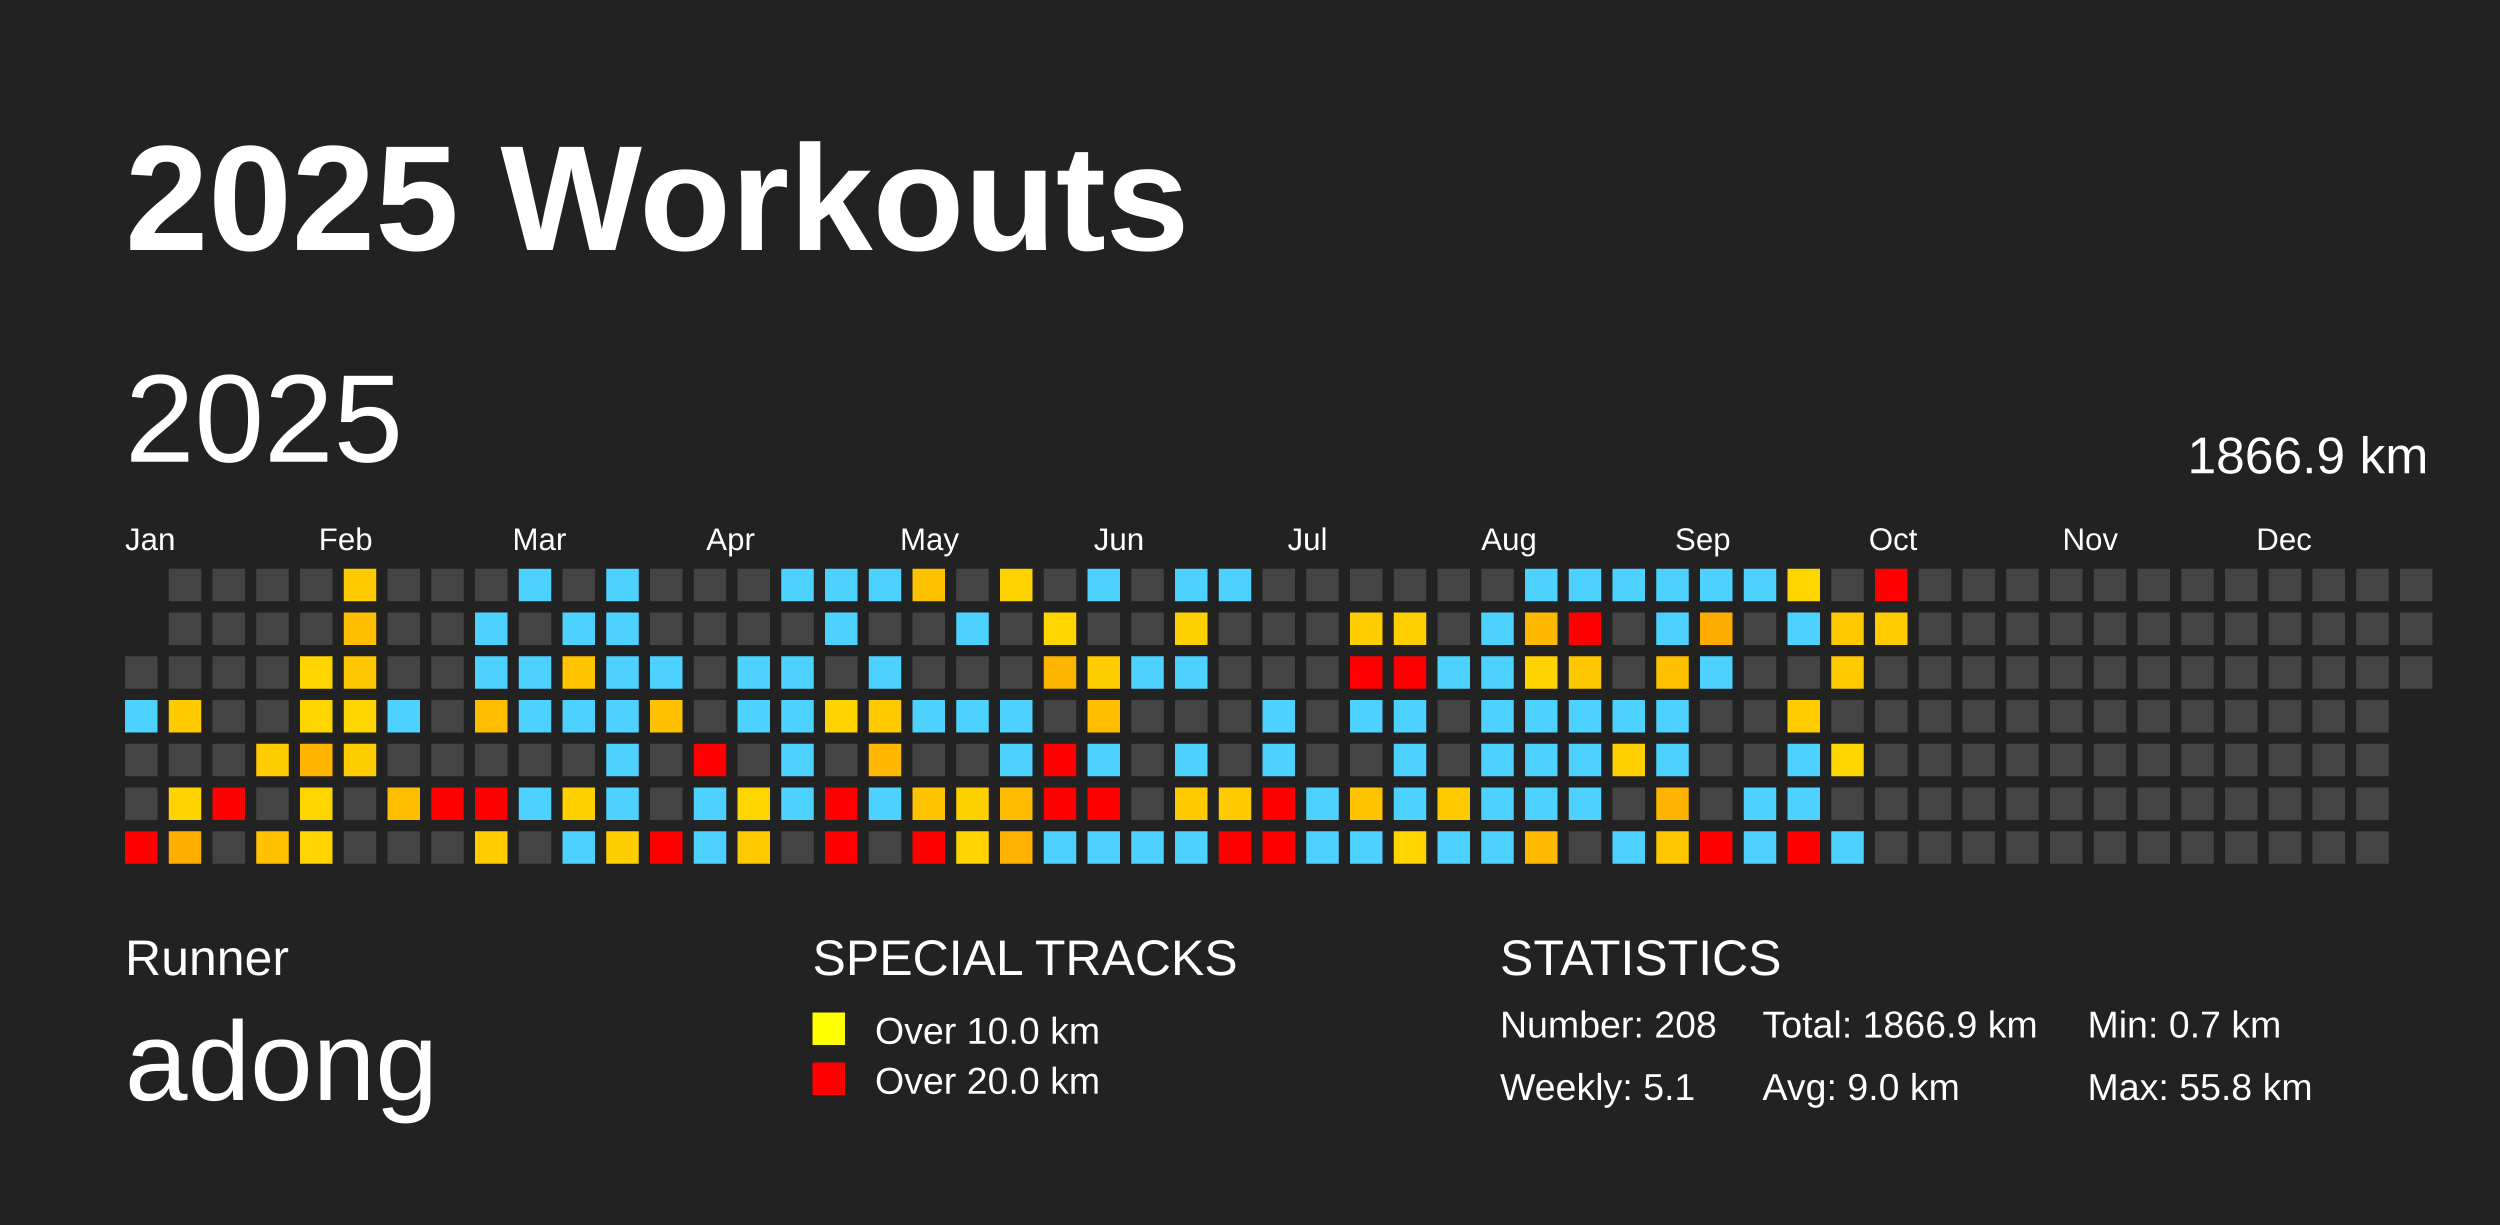
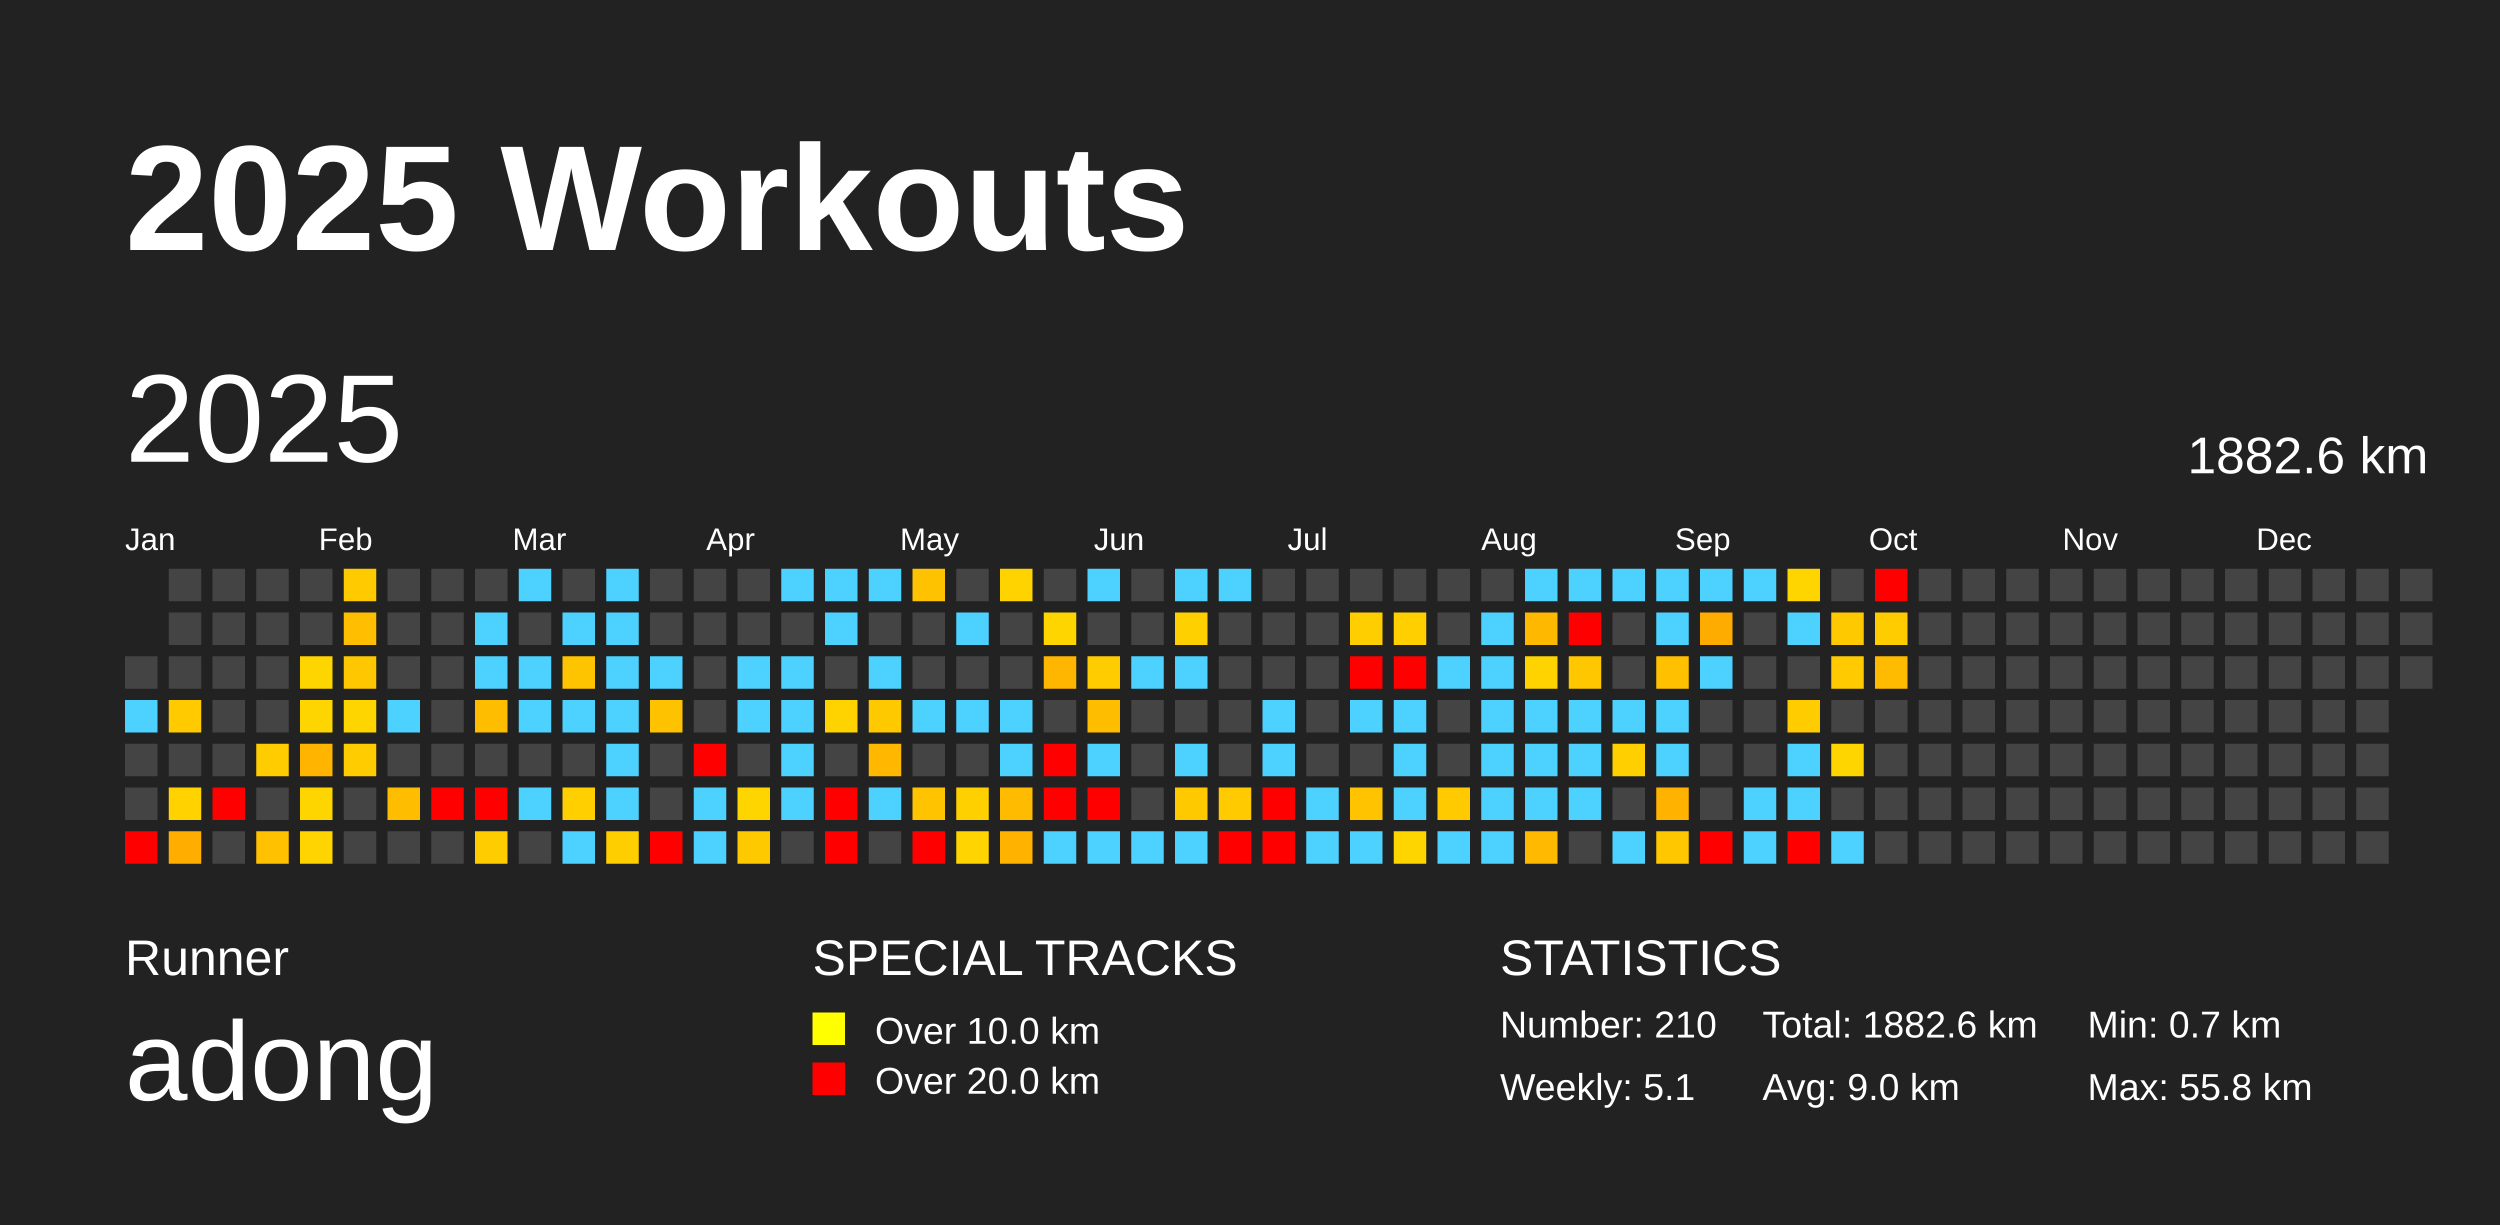
<svg xmlns="http://www.w3.org/2000/svg" baseProfile="full" height="98mm" version="1.1" viewBox="0,0,200,98" width="200mm">
  <defs />
  <rect fill="#222222" height="98" width="200" x="0" y="0" />
  <text fill="#FFFFFF" style="font-size:12px; font-family:Arial; font-weight:bold;" x="10" y="20">2025 Workouts</text>
  <text fill="#FFFFFF" style="font-size:4px; font-family:Arial" x="10" y="78">Runner</text>
  <text fill="#FFFFFF" style="font-size:9px; font-family:Arial" x="10" y="88">adong</text>
  <text fill="#FFFFFF" style="font-size:4px; font-family:Arial" x="65" y="78">SPECIAL TRACKS</text>
  <rect fill="yellow" height="2.6" width="2.6" x="65" y="81" />
  <text fill="#FFFFFF" style="font-size:3px; font-family:Arial" x="70" y="83.5">Over 10.0 km</text>
  <rect fill="red" height="2.6" width="2.6" x="65" y="85" />
  <text fill="#FFFFFF" style="font-size:3px; font-family:Arial" x="70" y="87.5">Over 20.0 km</text>
  <text fill="#FFFFFF" style="font-size:4px; font-family:Arial" x="120" y="78">STATISTICS</text>
-   <text fill="#FFFFFF" style="font-size:3px; font-family:Arial" x="120" y="83">Number: 208</text>
+   <text fill="#FFFFFF" style="font-size:3px; font-family:Arial" x="120" y="83">Number: 210</text>
  <text fill="#FFFFFF" style="font-size:3px; font-family:Arial" x="120" y="88">Weekly: 5.1</text>
-   <text fill="#FFFFFF" style="font-size:3px; font-family:Arial" x="141" y="83">Total: 1866.9 km</text>
+   <text fill="#FFFFFF" style="font-size:3px; font-family:Arial" x="141" y="83">Total: 1882.6 km</text>
  <text fill="#FFFFFF" style="font-size:3px; font-family:Arial" x="141" y="88">Avg: 9.0 km</text>
  <text fill="#FFFFFF" style="font-size:3px; font-family:Arial" x="167" y="83">Min: 0.7 km</text>
  <text fill="#FFFFFF" style="font-size:3px; font-family:Arial" x="167" y="88">Max: 55.8 km</text>
  <text dominant-baseline="hanging" fill="#FFFFFF" style="font-size:10.0px; font-family:Arial;" x="10" y="30">2025</text>
-   <text dominant-baseline="hanging" fill="#FFFFFF" style="font-size:4.125px; font-family:Arial;" x="175" y="35">1866.9 km</text>
+   <text dominant-baseline="hanging" fill="#FFFFFF" style="font-size:4.125px; font-family:Arial;" x="175" y="35">1882.6 km</text>
  <text fill="#FFFFFF" style="font-size:2.5px; font-family:Arial" x="10.0" y="44">Jan</text>
  <text fill="#FFFFFF" style="font-size:2.5px; font-family:Arial" x="25.5" y="44">Feb</text>
  <text fill="#FFFFFF" style="font-size:2.5px; font-family:Arial" x="41.0" y="44">Mar</text>
  <text fill="#FFFFFF" style="font-size:2.5px; font-family:Arial" x="56.5" y="44">Apr</text>
  <text fill="#FFFFFF" style="font-size:2.5px; font-family:Arial" x="72.0" y="44">May</text>
  <text fill="#FFFFFF" style="font-size:2.5px; font-family:Arial" x="87.5" y="44">Jun</text>
  <text fill="#FFFFFF" style="font-size:2.5px; font-family:Arial" x="103.0" y="44">Jul</text>
  <text fill="#FFFFFF" style="font-size:2.5px; font-family:Arial" x="118.5" y="44">Aug</text>
  <text fill="#FFFFFF" style="font-size:2.5px; font-family:Arial" x="134.0" y="44">Sep</text>
  <text fill="#FFFFFF" style="font-size:2.5px; font-family:Arial" x="149.5" y="44">Oct</text>
  <text fill="#FFFFFF" style="font-size:2.5px; font-family:Arial" x="165.0" y="44">Nov</text>
  <text fill="#FFFFFF" style="font-size:2.5px; font-family:Arial" x="180.5" y="44">Dec</text>
  <rect fill="#444444" height="2.6" width="2.6" x="10.0" y="52.5" />
  <rect fill="#4dd2ff" height="2.6" width="2.6" x="10.0" y="56.0" />
  <rect fill="#444444" height="2.6" width="2.6" x="10.0" y="59.5" />
  <rect fill="#444444" height="2.6" width="2.6" x="10.0" y="63.0" />
  <rect fill="red" height="2.6" width="2.6" x="10.0" y="66.5" />
  <rect fill="#444444" height="2.6" width="2.6" x="13.5" y="45.5" />
  <rect fill="#444444" height="2.6" width="2.6" x="13.5" y="49.0" />
  <rect fill="#444444" height="2.6" width="2.6" x="13.5" y="52.5" />
  <rect fill="#ffcb00" height="2.6" width="2.6" x="13.5" y="56.0" />
  <rect fill="#444444" height="2.6" width="2.6" x="13.5" y="59.5" />
  <rect fill="#ffd200" height="2.6" width="2.6" x="13.5" y="63.0" />
  <rect fill="#ffae00" height="2.6" width="2.6" x="13.5" y="66.5" />
  <rect fill="#444444" height="2.6" width="2.6" x="17.0" y="45.5" />
  <rect fill="#444444" height="2.6" width="2.6" x="17.0" y="49.0" />
  <rect fill="#444444" height="2.6" width="2.6" x="17.0" y="52.5" />
  <rect fill="#444444" height="2.6" width="2.6" x="17.0" y="56.0" />
  <rect fill="#444444" height="2.6" width="2.6" x="17.0" y="59.5" />
  <rect fill="red" height="2.6" width="2.6" x="17.0" y="63.0" />
  <rect fill="#444444" height="2.6" width="2.6" x="17.0" y="66.5" />
  <rect fill="#444444" height="2.6" width="2.6" x="20.5" y="45.5" />
  <rect fill="#444444" height="2.6" width="2.6" x="20.5" y="49.0" />
  <rect fill="#444444" height="2.6" width="2.6" x="20.5" y="52.5" />
  <rect fill="#444444" height="2.6" width="2.6" x="20.5" y="56.0" />
  <rect fill="#ffcc00" height="2.6" width="2.6" x="20.5" y="59.5" />
  <rect fill="#444444" height="2.6" width="2.6" x="20.5" y="63.0" />
  <rect fill="#ffc100" height="2.6" width="2.6" x="20.5" y="66.5" />
  <rect fill="#444444" height="2.6" width="2.6" x="24.0" y="45.5" />
  <rect fill="#444444" height="2.6" width="2.6" x="24.0" y="49.0" />
  <rect fill="#ffd500" height="2.6" width="2.6" x="24.0" y="52.5" />
  <rect fill="#ffd500" height="2.6" width="2.6" x="24.0" y="56.0" />
  <rect fill="#ffb400" height="2.6" width="2.6" x="24.0" y="59.5" />
  <rect fill="#ffd500" height="2.6" width="2.6" x="24.0" y="63.0" />
  <rect fill="#ffd400" height="2.6" width="2.6" x="24.0" y="66.5" />
  <rect fill="#ffcb00" height="2.6" width="2.6" x="27.5" y="45.5" />
  <rect fill="#ffbe00" height="2.6" width="2.6" x="27.5" y="49.0" />
  <rect fill="#ffc700" height="2.6" width="2.6" x="27.5" y="52.5" />
  <rect fill="#ffd500" height="2.6" width="2.6" x="27.5" y="56.0" />
  <rect fill="#ffcc00" height="2.6" width="2.6" x="27.5" y="59.5" />
  <rect fill="#444444" height="2.6" width="2.6" x="27.5" y="63.0" />
  <rect fill="#444444" height="2.6" width="2.6" x="27.5" y="66.5" />
  <rect fill="#444444" height="2.6" width="2.6" x="31.0" y="45.5" />
  <rect fill="#444444" height="2.6" width="2.6" x="31.0" y="49.0" />
  <rect fill="#444444" height="2.6" width="2.6" x="31.0" y="52.5" />
  <rect fill="#4dd2ff" height="2.6" width="2.6" x="31.0" y="56.0" />
  <rect fill="#444444" height="2.6" width="2.6" x="31.0" y="59.5" />
  <rect fill="#ffbd00" height="2.6" width="2.6" x="31.0" y="63.0" />
  <rect fill="#444444" height="2.6" width="2.6" x="31.0" y="66.5" />
  <rect fill="#444444" height="2.6" width="2.6" x="34.5" y="45.5" />
  <rect fill="#444444" height="2.6" width="2.6" x="34.5" y="49.0" />
  <rect fill="#444444" height="2.6" width="2.6" x="34.5" y="52.5" />
  <rect fill="#444444" height="2.6" width="2.6" x="34.5" y="56.0" />
  <rect fill="#444444" height="2.6" width="2.6" x="34.5" y="59.5" />
  <rect fill="red" height="2.6" width="2.6" x="34.5" y="63.0" />
  <rect fill="#444444" height="2.6" width="2.6" x="34.5" y="66.5" />
  <rect fill="#444444" height="2.6" width="2.6" x="38.0" y="45.5" />
  <rect fill="#4dd2ff" height="2.6" width="2.6" x="38.0" y="49.0" />
  <rect fill="#4dd2ff" height="2.6" width="2.6" x="38.0" y="52.5" />
  <rect fill="#ffbd00" height="2.6" width="2.6" x="38.0" y="56.0" />
  <rect fill="#444444" height="2.6" width="2.6" x="38.0" y="59.5" />
  <rect fill="red" height="2.6" width="2.6" x="38.0" y="63.0" />
  <rect fill="#ffcc00" height="2.6" width="2.6" x="38.0" y="66.5" />
  <rect fill="#4dd2ff" height="2.6" width="2.6" x="41.5" y="45.5" />
  <rect fill="#444444" height="2.6" width="2.6" x="41.5" y="49.0" />
  <rect fill="#4dd2ff" height="2.6" width="2.6" x="41.5" y="52.5" />
  <rect fill="#4dd2ff" height="2.6" width="2.6" x="41.5" y="56.0" />
  <rect fill="#444444" height="2.6" width="2.6" x="41.5" y="59.5" />
  <rect fill="#4dd2ff" height="2.6" width="2.6" x="41.5" y="63.0" />
  <rect fill="#444444" height="2.6" width="2.6" x="41.5" y="66.5" />
  <rect fill="#444444" height="2.6" width="2.6" x="45.0" y="45.5" />
  <rect fill="#4dd2ff" height="2.6" width="2.6" x="45.0" y="49.0" />
  <rect fill="#ffc400" height="2.6" width="2.6" x="45.0" y="52.5" />
  <rect fill="#4dd2ff" height="2.6" width="2.6" x="45.0" y="56.0" />
  <rect fill="#444444" height="2.6" width="2.6" x="45.0" y="59.5" />
  <rect fill="#ffcf00" height="2.6" width="2.6" x="45.0" y="63.0" />
  <rect fill="#4dd2ff" height="2.6" width="2.6" x="45.0" y="66.5" />
  <rect fill="#4dd2ff" height="2.6" width="2.6" x="48.5" y="45.5" />
  <rect fill="#4dd2ff" height="2.6" width="2.6" x="48.5" y="49.0" />
  <rect fill="#4dd2ff" height="2.6" width="2.6" x="48.5" y="52.5" />
  <rect fill="#4dd2ff" height="2.6" width="2.6" x="48.5" y="56.0" />
  <rect fill="#4dd2ff" height="2.6" width="2.6" x="48.5" y="59.5" />
  <rect fill="#4dd2ff" height="2.6" width="2.6" x="48.5" y="63.0" />
  <rect fill="#ffce00" height="2.6" width="2.6" x="48.5" y="66.5" />
  <rect fill="#444444" height="2.6" width="2.6" x="52.0" y="45.5" />
  <rect fill="#444444" height="2.6" width="2.6" x="52.0" y="49.0" />
  <rect fill="#4dd2ff" height="2.6" width="2.6" x="52.0" y="52.5" />
  <rect fill="#ffc200" height="2.6" width="2.6" x="52.0" y="56.0" />
  <rect fill="#444444" height="2.6" width="2.6" x="52.0" y="59.5" />
  <rect fill="#444444" height="2.6" width="2.6" x="52.0" y="63.0" />
  <rect fill="red" height="2.6" width="2.6" x="52.0" y="66.5" />
  <rect fill="#444444" height="2.6" width="2.6" x="55.5" y="45.5" />
  <rect fill="#444444" height="2.6" width="2.6" x="55.5" y="49.0" />
  <rect fill="#444444" height="2.6" width="2.6" x="55.5" y="52.5" />
  <rect fill="#444444" height="2.6" width="2.6" x="55.5" y="56.0" />
  <rect fill="red" height="2.6" width="2.6" x="55.5" y="59.5" />
  <rect fill="#4dd2ff" height="2.6" width="2.6" x="55.5" y="63.0" />
  <rect fill="#4dd2ff" height="2.6" width="2.6" x="55.5" y="66.5" />
  <rect fill="#444444" height="2.6" width="2.6" x="59.0" y="45.5" />
  <rect fill="#444444" height="2.6" width="2.6" x="59.0" y="49.0" />
  <rect fill="#4dd2ff" height="2.6" width="2.6" x="59.0" y="52.5" />
  <rect fill="#4dd2ff" height="2.6" width="2.6" x="59.0" y="56.0" />
  <rect fill="#444444" height="2.6" width="2.6" x="59.0" y="59.5" />
  <rect fill="#ffd500" height="2.6" width="2.6" x="59.0" y="63.0" />
  <rect fill="#ffc900" height="2.6" width="2.6" x="59.0" y="66.5" />
  <rect fill="#4dd2ff" height="2.6" width="2.6" x="62.5" y="45.5" />
  <rect fill="#444444" height="2.6" width="2.6" x="62.5" y="49.0" />
  <rect fill="#4dd2ff" height="2.6" width="2.6" x="62.5" y="52.5" />
  <rect fill="#4dd2ff" height="2.6" width="2.6" x="62.5" y="56.0" />
  <rect fill="#4dd2ff" height="2.6" width="2.6" x="62.5" y="59.5" />
  <rect fill="#4dd2ff" height="2.6" width="2.6" x="62.5" y="63.0" />
  <rect fill="#444444" height="2.6" width="2.6" x="62.5" y="66.5" />
  <rect fill="#4dd2ff" height="2.6" width="2.6" x="66.0" y="45.5" />
  <rect fill="#4dd2ff" height="2.6" width="2.6" x="66.0" y="49.0" />
  <rect fill="#444444" height="2.6" width="2.6" x="66.0" y="52.5" />
  <rect fill="#ffd300" height="2.6" width="2.6" x="66.0" y="56.0" />
  <rect fill="#444444" height="2.6" width="2.6" x="66.0" y="59.5" />
  <rect fill="red" height="2.6" width="2.6" x="66.0" y="63.0" />
  <rect fill="red" height="2.6" width="2.6" x="66.0" y="66.5" />
  <rect fill="#4dd2ff" height="2.6" width="2.6" x="69.5" y="45.5" />
  <rect fill="#444444" height="2.6" width="2.6" x="69.5" y="49.0" />
  <rect fill="#4dd2ff" height="2.6" width="2.6" x="69.5" y="52.5" />
  <rect fill="#ffc900" height="2.6" width="2.6" x="69.5" y="56.0" />
  <rect fill="#ffb700" height="2.6" width="2.6" x="69.5" y="59.5" />
  <rect fill="#4dd2ff" height="2.6" width="2.6" x="69.5" y="63.0" />
  <rect fill="#444444" height="2.6" width="2.6" x="69.5" y="66.5" />
  <rect fill="#ffc200" height="2.6" width="2.6" x="73.0" y="45.5" />
  <rect fill="#444444" height="2.6" width="2.6" x="73.0" y="49.0" />
  <rect fill="#444444" height="2.6" width="2.6" x="73.0" y="52.5" />
  <rect fill="#4dd2ff" height="2.6" width="2.6" x="73.0" y="56.0" />
  <rect fill="#444444" height="2.6" width="2.6" x="73.0" y="59.5" />
  <rect fill="#ffc300" height="2.6" width="2.6" x="73.0" y="63.0" />
  <rect fill="red" height="2.6" width="2.6" x="73.0" y="66.5" />
  <rect fill="#444444" height="2.6" width="2.6" x="76.5" y="45.5" />
  <rect fill="#4dd2ff" height="2.6" width="2.6" x="76.5" y="49.0" />
  <rect fill="#444444" height="2.6" width="2.6" x="76.5" y="52.5" />
  <rect fill="#4dd2ff" height="2.6" width="2.6" x="76.5" y="56.0" />
  <rect fill="#444444" height="2.6" width="2.6" x="76.5" y="59.5" />
  <rect fill="#ffd000" height="2.6" width="2.6" x="76.5" y="63.0" />
  <rect fill="#ffd400" height="2.6" width="2.6" x="76.5" y="66.5" />
  <rect fill="#ffd300" height="2.6" width="2.6" x="80.0" y="45.5" />
  <rect fill="#444444" height="2.6" width="2.6" x="80.0" y="49.0" />
  <rect fill="#444444" height="2.6" width="2.6" x="80.0" y="52.5" />
  <rect fill="#4dd2ff" height="2.6" width="2.6" x="80.0" y="56.0" />
  <rect fill="#4dd2ff" height="2.6" width="2.6" x="80.0" y="59.5" />
  <rect fill="#ffbb00" height="2.6" width="2.6" x="80.0" y="63.0" />
  <rect fill="#ffb200" height="2.6" width="2.6" x="80.0" y="66.5" />
  <rect fill="#444444" height="2.6" width="2.6" x="83.5" y="45.5" />
  <rect fill="#ffd500" height="2.6" width="2.6" x="83.5" y="49.0" />
  <rect fill="#ffb600" height="2.6" width="2.6" x="83.5" y="52.5" />
  <rect fill="#444444" height="2.6" width="2.6" x="83.5" y="56.0" />
  <rect fill="red" height="2.6" width="2.6" x="83.5" y="59.5" />
  <rect fill="red" height="2.6" width="2.6" x="83.5" y="63.0" />
  <rect fill="#4dd2ff" height="2.6" width="2.6" x="83.5" y="66.5" />
  <rect fill="#4dd2ff" height="2.6" width="2.6" x="87.0" y="45.5" />
  <rect fill="#444444" height="2.6" width="2.6" x="87.0" y="49.0" />
  <rect fill="#ffcc00" height="2.6" width="2.6" x="87.0" y="52.5" />
  <rect fill="#ffbd00" height="2.6" width="2.6" x="87.0" y="56.0" />
  <rect fill="#4dd2ff" height="2.6" width="2.6" x="87.0" y="59.5" />
  <rect fill="red" height="2.6" width="2.6" x="87.0" y="63.0" />
  <rect fill="#4dd2ff" height="2.6" width="2.6" x="87.0" y="66.5" />
  <rect fill="#444444" height="2.6" width="2.6" x="90.5" y="45.5" />
  <rect fill="#444444" height="2.6" width="2.6" x="90.5" y="49.0" />
  <rect fill="#4dd2ff" height="2.6" width="2.6" x="90.5" y="52.5" />
  <rect fill="#444444" height="2.6" width="2.6" x="90.5" y="56.0" />
  <rect fill="#444444" height="2.6" width="2.6" x="90.5" y="59.5" />
  <rect fill="#444444" height="2.6" width="2.6" x="90.5" y="63.0" />
  <rect fill="#4dd2ff" height="2.6" width="2.6" x="90.5" y="66.5" />
  <rect fill="#4dd2ff" height="2.6" width="2.6" x="94.0" y="45.5" />
  <rect fill="#ffd000" height="2.6" width="2.6" x="94.0" y="49.0" />
  <rect fill="#4dd2ff" height="2.6" width="2.6" x="94.0" y="52.5" />
  <rect fill="#444444" height="2.6" width="2.6" x="94.0" y="56.0" />
  <rect fill="#4dd2ff" height="2.6" width="2.6" x="94.0" y="59.5" />
  <rect fill="#ffc900" height="2.6" width="2.6" x="94.0" y="63.0" />
  <rect fill="#4dd2ff" height="2.6" width="2.6" x="94.0" y="66.5" />
  <rect fill="#4dd2ff" height="2.6" width="2.6" x="97.5" y="45.5" />
  <rect fill="#444444" height="2.6" width="2.6" x="97.5" y="49.0" />
  <rect fill="#444444" height="2.6" width="2.6" x="97.5" y="52.5" />
  <rect fill="#444444" height="2.6" width="2.6" x="97.5" y="56.0" />
  <rect fill="#444444" height="2.6" width="2.6" x="97.5" y="59.5" />
  <rect fill="#ffca00" height="2.6" width="2.6" x="97.5" y="63.0" />
  <rect fill="red" height="2.6" width="2.6" x="97.5" y="66.5" />
  <rect fill="#444444" height="2.6" width="2.6" x="101.0" y="45.5" />
  <rect fill="#444444" height="2.6" width="2.6" x="101.0" y="49.0" />
  <rect fill="#444444" height="2.6" width="2.6" x="101.0" y="52.5" />
  <rect fill="#4dd2ff" height="2.6" width="2.6" x="101.0" y="56.0" />
  <rect fill="#4dd2ff" height="2.6" width="2.6" x="101.0" y="59.5" />
  <rect fill="red" height="2.6" width="2.6" x="101.0" y="63.0" />
  <rect fill="red" height="2.6" width="2.6" x="101.0" y="66.5" />
  <rect fill="#444444" height="2.6" width="2.6" x="104.5" y="45.5" />
  <rect fill="#444444" height="2.6" width="2.6" x="104.5" y="49.0" />
  <rect fill="#444444" height="2.6" width="2.6" x="104.5" y="52.5" />
  <rect fill="#444444" height="2.6" width="2.6" x="104.5" y="56.0" />
  <rect fill="#444444" height="2.6" width="2.6" x="104.5" y="59.5" />
  <rect fill="#4dd2ff" height="2.6" width="2.6" x="104.5" y="63.0" />
  <rect fill="#4dd2ff" height="2.6" width="2.6" x="104.5" y="66.5" />
  <rect fill="#444444" height="2.6" width="2.6" x="108.0" y="45.5" />
  <rect fill="#ffce00" height="2.6" width="2.6" x="108.0" y="49.0" />
  <rect fill="red" height="2.6" width="2.6" x="108.0" y="52.5" />
  <rect fill="#4dd2ff" height="2.6" width="2.6" x="108.0" y="56.0" />
  <rect fill="#444444" height="2.6" width="2.6" x="108.0" y="59.5" />
  <rect fill="#ffc300" height="2.6" width="2.6" x="108.0" y="63.0" />
  <rect fill="#4dd2ff" height="2.6" width="2.6" x="108.0" y="66.5" />
  <rect fill="#444444" height="2.6" width="2.6" x="111.5" y="45.5" />
  <rect fill="#ffcf00" height="2.6" width="2.6" x="111.5" y="49.0" />
  <rect fill="red" height="2.6" width="2.6" x="111.5" y="52.5" />
  <rect fill="#4dd2ff" height="2.6" width="2.6" x="111.5" y="56.0" />
  <rect fill="#4dd2ff" height="2.6" width="2.6" x="111.5" y="59.5" />
  <rect fill="#4dd2ff" height="2.6" width="2.6" x="111.5" y="63.0" />
  <rect fill="#ffd500" height="2.6" width="2.6" x="111.5" y="66.5" />
  <rect fill="#444444" height="2.6" width="2.6" x="115.0" y="45.5" />
  <rect fill="#444444" height="2.6" width="2.6" x="115.0" y="49.0" />
  <rect fill="#4dd2ff" height="2.6" width="2.6" x="115.0" y="52.5" />
  <rect fill="#444444" height="2.6" width="2.6" x="115.0" y="56.0" />
  <rect fill="#444444" height="2.6" width="2.6" x="115.0" y="59.5" />
  <rect fill="#ffcb00" height="2.6" width="2.6" x="115.0" y="63.0" />
  <rect fill="#4dd2ff" height="2.6" width="2.6" x="115.0" y="66.5" />
  <rect fill="#444444" height="2.6" width="2.6" x="118.5" y="45.5" />
  <rect fill="#4dd2ff" height="2.6" width="2.6" x="118.5" y="49.0" />
  <rect fill="#4dd2ff" height="2.6" width="2.6" x="118.5" y="52.5" />
  <rect fill="#4dd2ff" height="2.6" width="2.6" x="118.5" y="56.0" />
  <rect fill="#4dd2ff" height="2.6" width="2.6" x="118.5" y="59.5" />
  <rect fill="#4dd2ff" height="2.6" width="2.6" x="118.5" y="63.0" />
  <rect fill="#4dd2ff" height="2.6" width="2.6" x="118.5" y="66.5" />
  <rect fill="#4dd2ff" height="2.6" width="2.6" x="122.0" y="45.5" />
  <rect fill="#ffb800" height="2.6" width="2.6" x="122.0" y="49.0" />
  <rect fill="#ffd300" height="2.6" width="2.6" x="122.0" y="52.5" />
  <rect fill="#4dd2ff" height="2.6" width="2.6" x="122.0" y="56.0" />
  <rect fill="#4dd2ff" height="2.6" width="2.6" x="122.0" y="59.5" />
  <rect fill="#4dd2ff" height="2.6" width="2.6" x="122.0" y="63.0" />
  <rect fill="#ffb900" height="2.6" width="2.6" x="122.0" y="66.5" />
  <rect fill="#4dd2ff" height="2.6" width="2.6" x="125.5" y="45.5" />
  <rect fill="red" height="2.6" width="2.6" x="125.5" y="49.0" />
  <rect fill="#ffc700" height="2.6" width="2.6" x="125.5" y="52.5" />
  <rect fill="#4dd2ff" height="2.6" width="2.6" x="125.5" y="56.0" />
  <rect fill="#4dd2ff" height="2.6" width="2.6" x="125.5" y="59.5" />
  <rect fill="#4dd2ff" height="2.6" width="2.6" x="125.5" y="63.0" />
  <rect fill="#444444" height="2.6" width="2.6" x="125.5" y="66.5" />
  <rect fill="#4dd2ff" height="2.6" width="2.6" x="129.0" y="45.5" />
  <rect fill="#444444" height="2.6" width="2.6" x="129.0" y="49.0" />
  <rect fill="#444444" height="2.6" width="2.6" x="129.0" y="52.5" />
  <rect fill="#4dd2ff" height="2.6" width="2.6" x="129.0" y="56.0" />
  <rect fill="#ffcf00" height="2.6" width="2.6" x="129.0" y="59.5" />
  <rect fill="#444444" height="2.6" width="2.6" x="129.0" y="63.0" />
  <rect fill="#4dd2ff" height="2.6" width="2.6" x="129.0" y="66.5" />
  <rect fill="#4dd2ff" height="2.6" width="2.6" x="132.5" y="45.5" />
  <rect fill="#4dd2ff" height="2.6" width="2.6" x="132.5" y="49.0" />
  <rect fill="#ffc000" height="2.6" width="2.6" x="132.5" y="52.5" />
  <rect fill="#4dd2ff" height="2.6" width="2.6" x="132.5" y="56.0" />
  <rect fill="#4dd2ff" height="2.6" width="2.6" x="132.5" y="59.5" />
  <rect fill="#ffb200" height="2.6" width="2.6" x="132.5" y="63.0" />
  <rect fill="#ffc700" height="2.6" width="2.6" x="132.5" y="66.5" />
  <rect fill="#4dd2ff" height="2.6" width="2.6" x="136.0" y="45.5" />
  <rect fill="#ffac00" height="2.6" width="2.6" x="136.0" y="49.0" />
  <rect fill="#4dd2ff" height="2.6" width="2.6" x="136.0" y="52.5" />
  <rect fill="#444444" height="2.6" width="2.6" x="136.0" y="56.0" />
  <rect fill="#444444" height="2.6" width="2.6" x="136.0" y="59.5" />
  <rect fill="#444444" height="2.6" width="2.6" x="136.0" y="63.0" />
  <rect fill="red" height="2.6" width="2.6" x="136.0" y="66.5" />
  <rect fill="#4dd2ff" height="2.6" width="2.6" x="139.5" y="45.5" />
  <rect fill="#444444" height="2.6" width="2.6" x="139.5" y="49.0" />
  <rect fill="#444444" height="2.6" width="2.6" x="139.5" y="52.5" />
  <rect fill="#444444" height="2.6" width="2.6" x="139.5" y="56.0" />
  <rect fill="#444444" height="2.6" width="2.6" x="139.5" y="59.5" />
  <rect fill="#4dd2ff" height="2.6" width="2.6" x="139.5" y="63.0" />
  <rect fill="#4dd2ff" height="2.6" width="2.6" x="139.5" y="66.5" />
  <rect fill="#ffd500" height="2.6" width="2.6" x="143.0" y="45.5" />
  <rect fill="#4dd2ff" height="2.6" width="2.6" x="143.0" y="49.0" />
  <rect fill="#444444" height="2.6" width="2.6" x="143.0" y="52.5" />
  <rect fill="#ffcc00" height="2.6" width="2.6" x="143.0" y="56.0" />
  <rect fill="#4dd2ff" height="2.6" width="2.6" x="143.0" y="59.5" />
  <rect fill="#4dd2ff" height="2.6" width="2.6" x="143.0" y="63.0" />
  <rect fill="red" height="2.6" width="2.6" x="143.0" y="66.5" />
  <rect fill="#444444" height="2.6" width="2.6" x="146.5" y="45.5" />
  <rect fill="#ffc900" height="2.6" width="2.6" x="146.5" y="49.0" />
  <rect fill="#ffca00" height="2.6" width="2.6" x="146.5" y="52.5" />
  <rect fill="#444444" height="2.6" width="2.6" x="146.5" y="56.0" />
  <rect fill="#ffd500" height="2.6" width="2.6" x="146.5" y="59.5" />
  <rect fill="#444444" height="2.6" width="2.6" x="146.5" y="63.0" />
  <rect fill="#4dd2ff" height="2.6" width="2.6" x="146.5" y="66.5" />
  <rect fill="red" height="2.6" width="2.6" x="150.0" y="45.5" />
  <rect fill="#ffcc00" height="2.6" width="2.6" x="150.0" y="49.0" />
-   <rect fill="#444444" height="2.6" width="2.6" x="150.0" y="52.5" />
+   <rect fill="#ffbb00" height="2.6" width="2.6" x="150.0" y="52.5" />
  <rect fill="#444444" height="2.6" width="2.6" x="150.0" y="56.0" />
  <rect fill="#444444" height="2.6" width="2.6" x="150.0" y="59.5" />
  <rect fill="#444444" height="2.6" width="2.6" x="150.0" y="63.0" />
  <rect fill="#444444" height="2.6" width="2.6" x="150.0" y="66.5" />
  <rect fill="#444444" height="2.6" width="2.6" x="153.5" y="45.5" />
  <rect fill="#444444" height="2.6" width="2.6" x="153.5" y="49.0" />
  <rect fill="#444444" height="2.6" width="2.6" x="153.5" y="52.5" />
  <rect fill="#444444" height="2.6" width="2.6" x="153.5" y="56.0" />
  <rect fill="#444444" height="2.6" width="2.6" x="153.5" y="59.5" />
  <rect fill="#444444" height="2.6" width="2.6" x="153.5" y="63.0" />
  <rect fill="#444444" height="2.6" width="2.6" x="153.5" y="66.5" />
  <rect fill="#444444" height="2.6" width="2.6" x="157.0" y="45.5" />
  <rect fill="#444444" height="2.6" width="2.6" x="157.0" y="49.0" />
  <rect fill="#444444" height="2.6" width="2.6" x="157.0" y="52.5" />
  <rect fill="#444444" height="2.6" width="2.6" x="157.0" y="56.0" />
  <rect fill="#444444" height="2.6" width="2.6" x="157.0" y="59.5" />
  <rect fill="#444444" height="2.6" width="2.6" x="157.0" y="63.0" />
  <rect fill="#444444" height="2.6" width="2.6" x="157.0" y="66.5" />
  <rect fill="#444444" height="2.6" width="2.6" x="160.5" y="45.5" />
  <rect fill="#444444" height="2.6" width="2.6" x="160.5" y="49.0" />
  <rect fill="#444444" height="2.6" width="2.6" x="160.5" y="52.5" />
  <rect fill="#444444" height="2.6" width="2.6" x="160.5" y="56.0" />
  <rect fill="#444444" height="2.6" width="2.6" x="160.5" y="59.5" />
  <rect fill="#444444" height="2.6" width="2.6" x="160.5" y="63.0" />
  <rect fill="#444444" height="2.6" width="2.6" x="160.5" y="66.5" />
  <rect fill="#444444" height="2.6" width="2.6" x="164.0" y="45.5" />
  <rect fill="#444444" height="2.6" width="2.6" x="164.0" y="49.0" />
  <rect fill="#444444" height="2.6" width="2.6" x="164.0" y="52.5" />
  <rect fill="#444444" height="2.6" width="2.6" x="164.0" y="56.0" />
  <rect fill="#444444" height="2.6" width="2.6" x="164.0" y="59.5" />
  <rect fill="#444444" height="2.6" width="2.6" x="164.0" y="63.0" />
  <rect fill="#444444" height="2.6" width="2.6" x="164.0" y="66.5" />
  <rect fill="#444444" height="2.6" width="2.6" x="167.5" y="45.5" />
  <rect fill="#444444" height="2.6" width="2.6" x="167.5" y="49.0" />
  <rect fill="#444444" height="2.6" width="2.6" x="167.5" y="52.5" />
  <rect fill="#444444" height="2.6" width="2.6" x="167.5" y="56.0" />
  <rect fill="#444444" height="2.6" width="2.6" x="167.5" y="59.5" />
  <rect fill="#444444" height="2.6" width="2.6" x="167.5" y="63.0" />
  <rect fill="#444444" height="2.6" width="2.6" x="167.5" y="66.5" />
  <rect fill="#444444" height="2.6" width="2.6" x="171.0" y="45.5" />
  <rect fill="#444444" height="2.6" width="2.6" x="171.0" y="49.0" />
  <rect fill="#444444" height="2.6" width="2.6" x="171.0" y="52.5" />
  <rect fill="#444444" height="2.6" width="2.6" x="171.0" y="56.0" />
  <rect fill="#444444" height="2.6" width="2.6" x="171.0" y="59.5" />
  <rect fill="#444444" height="2.6" width="2.6" x="171.0" y="63.0" />
  <rect fill="#444444" height="2.6" width="2.6" x="171.0" y="66.5" />
  <rect fill="#444444" height="2.6" width="2.6" x="174.5" y="45.5" />
  <rect fill="#444444" height="2.6" width="2.6" x="174.5" y="49.0" />
  <rect fill="#444444" height="2.6" width="2.6" x="174.5" y="52.5" />
  <rect fill="#444444" height="2.6" width="2.6" x="174.5" y="56.0" />
  <rect fill="#444444" height="2.6" width="2.6" x="174.5" y="59.5" />
  <rect fill="#444444" height="2.6" width="2.6" x="174.5" y="63.0" />
  <rect fill="#444444" height="2.6" width="2.6" x="174.5" y="66.5" />
  <rect fill="#444444" height="2.6" width="2.6" x="178.0" y="45.5" />
  <rect fill="#444444" height="2.6" width="2.6" x="178.0" y="49.0" />
  <rect fill="#444444" height="2.6" width="2.6" x="178.0" y="52.5" />
  <rect fill="#444444" height="2.6" width="2.6" x="178.0" y="56.0" />
  <rect fill="#444444" height="2.6" width="2.6" x="178.0" y="59.5" />
  <rect fill="#444444" height="2.6" width="2.6" x="178.0" y="63.0" />
  <rect fill="#444444" height="2.6" width="2.6" x="178.0" y="66.5" />
  <rect fill="#444444" height="2.6" width="2.6" x="181.5" y="45.5" />
  <rect fill="#444444" height="2.6" width="2.6" x="181.5" y="49.0" />
  <rect fill="#444444" height="2.6" width="2.6" x="181.5" y="52.5" />
  <rect fill="#444444" height="2.6" width="2.6" x="181.5" y="56.0" />
  <rect fill="#444444" height="2.6" width="2.6" x="181.5" y="59.5" />
  <rect fill="#444444" height="2.6" width="2.6" x="181.5" y="63.0" />
  <rect fill="#444444" height="2.6" width="2.6" x="181.5" y="66.5" />
  <rect fill="#444444" height="2.6" width="2.6" x="185.0" y="45.5" />
  <rect fill="#444444" height="2.6" width="2.6" x="185.0" y="49.0" />
  <rect fill="#444444" height="2.6" width="2.6" x="185.0" y="52.5" />
  <rect fill="#444444" height="2.6" width="2.6" x="185.0" y="56.0" />
  <rect fill="#444444" height="2.6" width="2.6" x="185.0" y="59.5" />
  <rect fill="#444444" height="2.6" width="2.6" x="185.0" y="63.0" />
  <rect fill="#444444" height="2.6" width="2.6" x="185.0" y="66.5" />
  <rect fill="#444444" height="2.6" width="2.6" x="188.5" y="45.5" />
  <rect fill="#444444" height="2.6" width="2.6" x="188.5" y="49.0" />
  <rect fill="#444444" height="2.6" width="2.6" x="188.5" y="52.5" />
  <rect fill="#444444" height="2.6" width="2.6" x="188.5" y="56.0" />
  <rect fill="#444444" height="2.6" width="2.6" x="188.5" y="59.5" />
  <rect fill="#444444" height="2.6" width="2.6" x="188.5" y="63.0" />
  <rect fill="#444444" height="2.6" width="2.6" x="188.5" y="66.5" />
  <rect fill="#444444" height="2.6" width="2.6" x="192.0" y="45.5" />
  <rect fill="#444444" height="2.6" width="2.6" x="192.0" y="49.0" />
  <rect fill="#444444" height="2.6" width="2.6" x="192.0" y="52.5" />
</svg>
